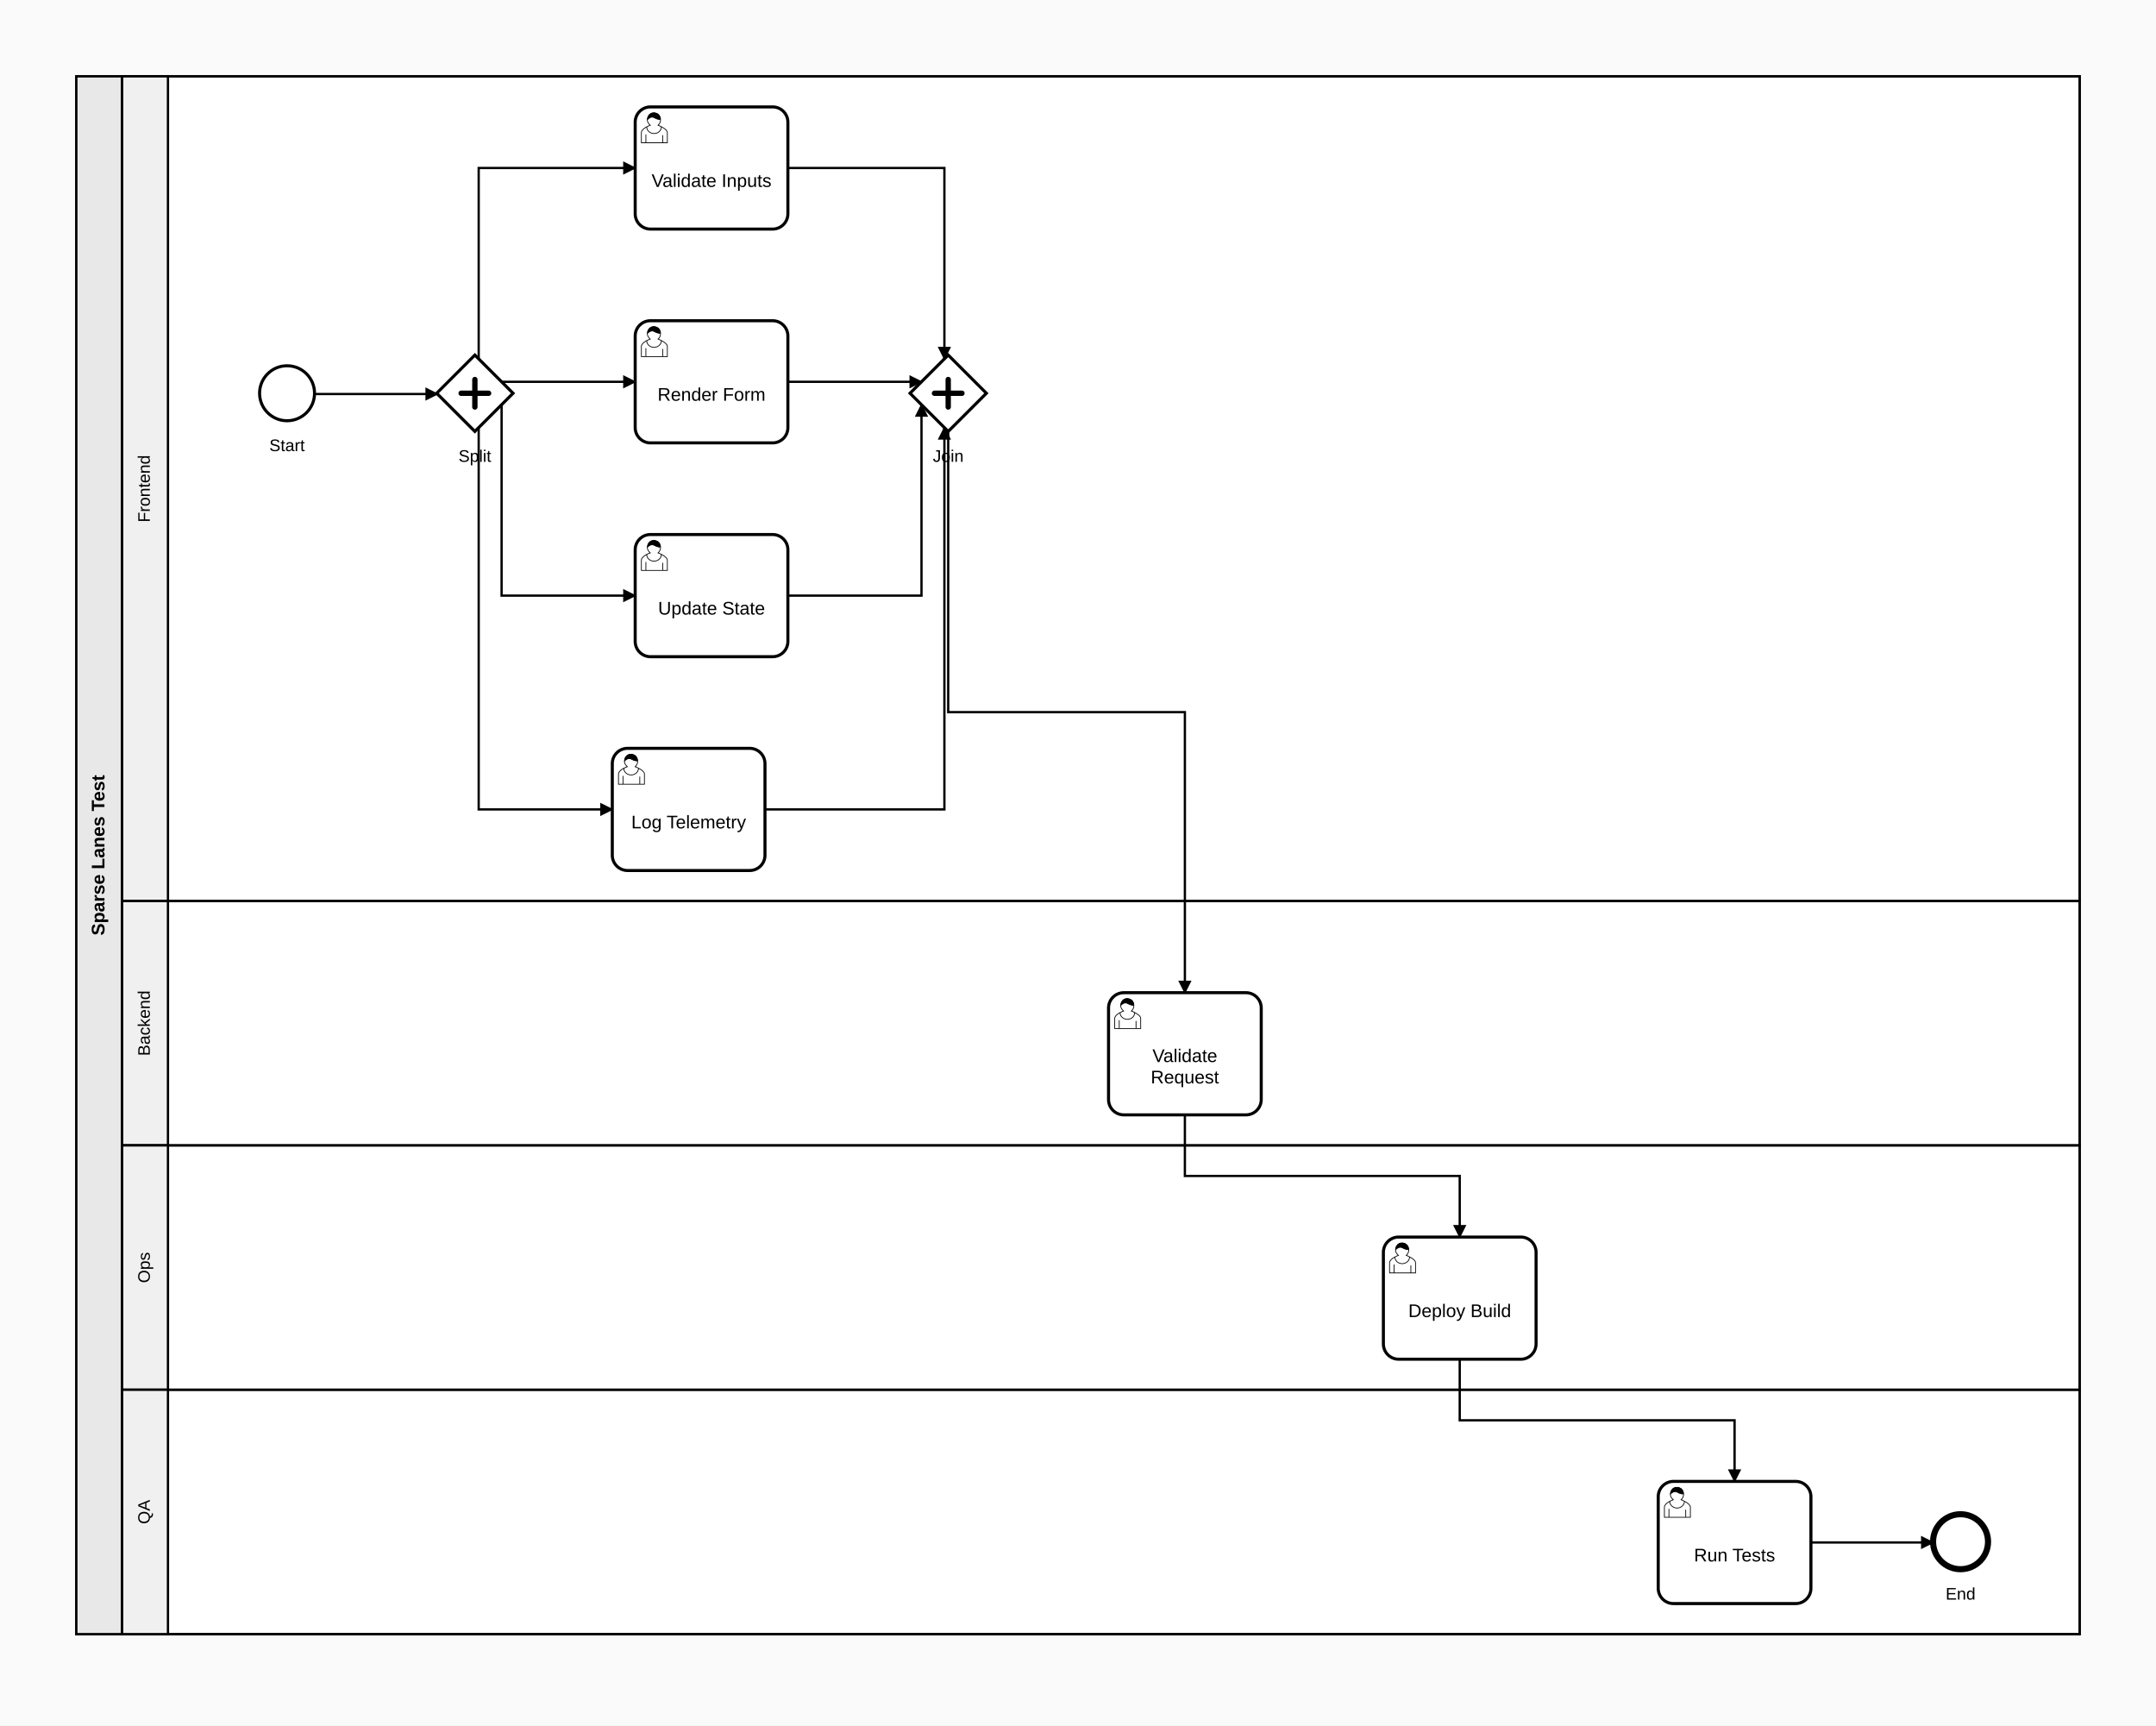
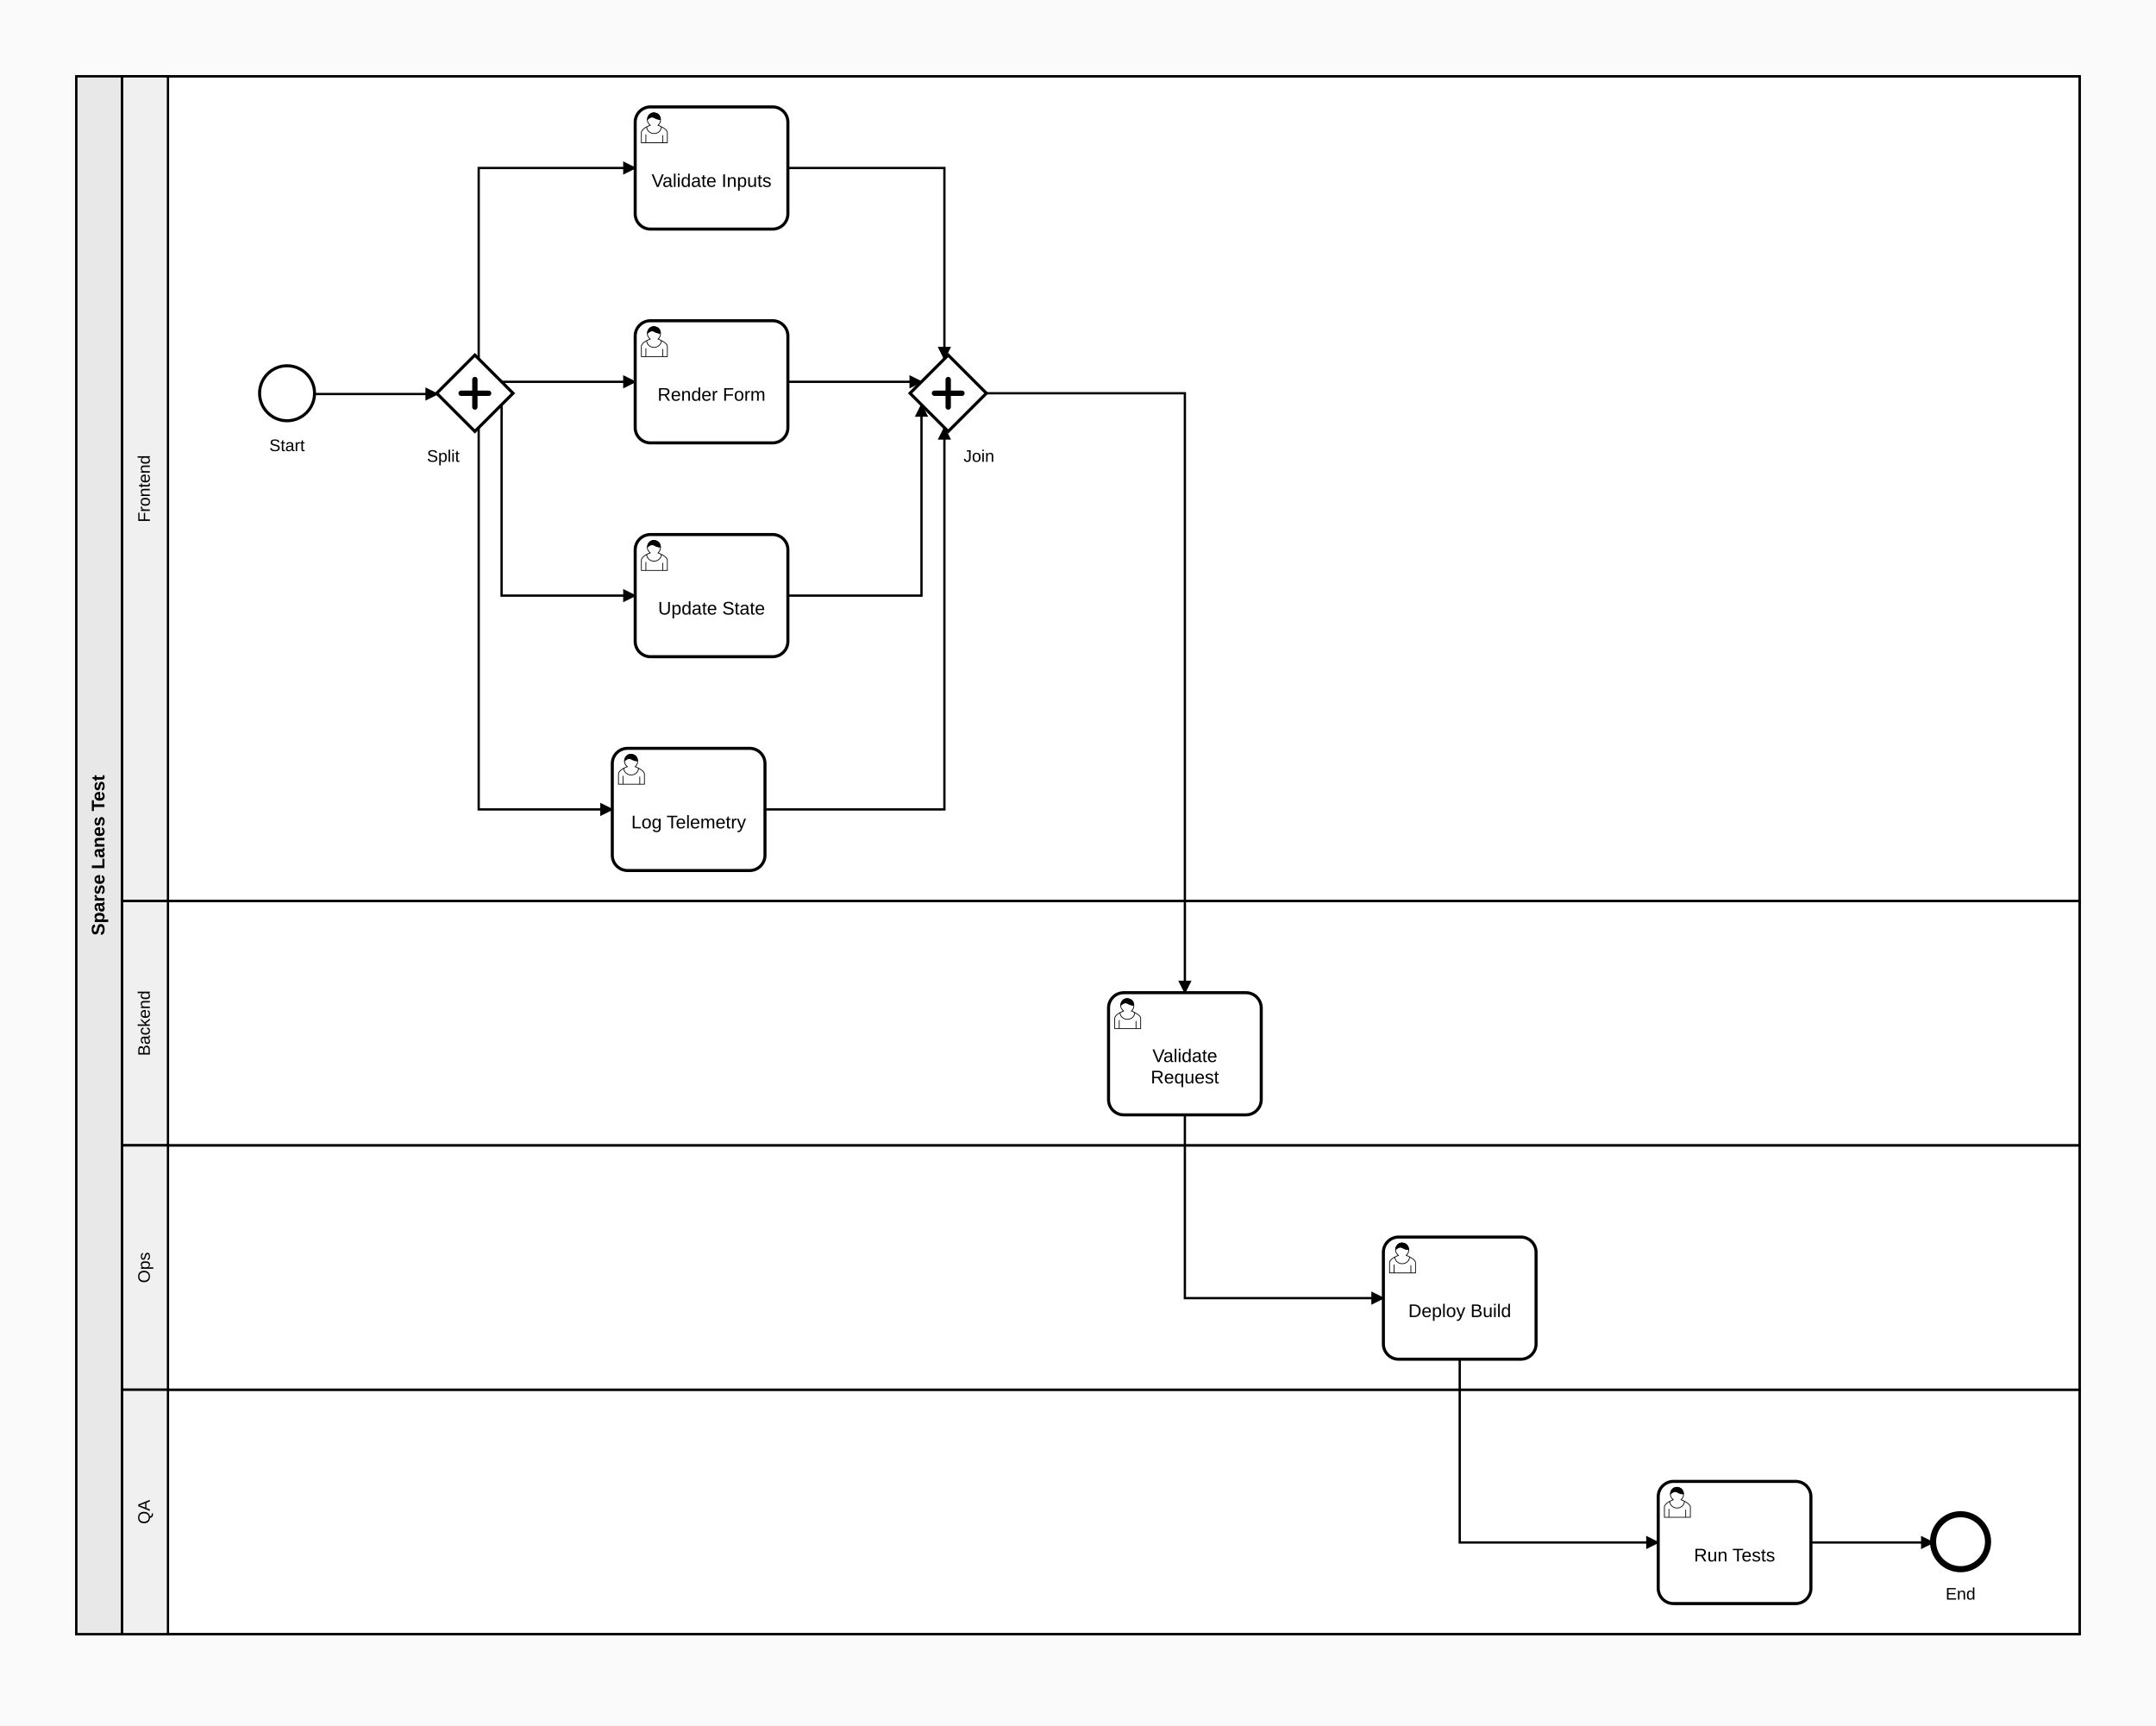
<svg xmlns="http://www.w3.org/2000/svg" width="1412" height="1130" viewBox="0 0 1412 1130" font-family="Arial, sans-serif">
  <defs>
    <marker id="seq-end" viewBox="0 0 20 20" refX="11" refY="10" markerWidth="10" markerHeight="10" orient="auto">
      <path d="M 1 5 L 11 10 L 1 15 Z" fill="#000000" stroke="#000000" stroke-width="1" />
    </marker>
    <marker id="seq-default-src" viewBox="0 0 20 20" refX="6" refY="10" markerWidth="10" markerHeight="10" orient="auto">
      <path d="M 6 3 L 10 17" stroke="#000000" stroke-width="1.5" />
    </marker>
    <marker id="seq-conditional-src" viewBox="0 0 20 20" refX="1" refY="10" markerWidth="12" markerHeight="12" orient="auto">
      <path d="M 1 10 L 8 6 L 15 10 L 8 14 Z" fill="#ffffff" stroke="#000000" stroke-width="1" />
    </marker>
    <marker id="msg-start" viewBox="0 0 20 20" refX="6" refY="6" markerWidth="20" markerHeight="20" orient="auto">
      <circle cx="6" cy="6" r="3.5" fill="#ffffff" stroke="#000000" stroke-width="1" />
    </marker>
    <marker id="msg-end" viewBox="0 0 20 20" refX="8.5" refY="5" markerWidth="20" markerHeight="20" orient="auto">
      <path d="m 1 5 l 0 -3 l 7 3 l -7 3 z" fill="#ffffff" stroke="#000000" stroke-width="1" stroke-linecap="butt" />
    </marker>
    <marker id="assoc-end" viewBox="0 0 20 20" refX="11" refY="10" markerWidth="10" markerHeight="10" orient="auto">
      <path d="M 1 5 L 11 10 L 1 15" fill="none" stroke="#000000" stroke-width="1.5" />
    </marker>
  </defs>
  <rect width="1412" height="1130" fill="#fafafa" />
  <rect x="50" y="50" width="1312" height="1020" fill="#ffffff" stroke="#000000" stroke-width="1.5" />
  <rect x="50" y="50" width="30" height="1020" fill="#e8e8e8" stroke="#000000" stroke-width="1.5" />
  <text x="65" y="560" text-anchor="middle" dominant-baseline="middle" font-size="12" font-weight="bold" fill="#000000" transform="rotate(-90,65,560)">Sparse Lanes Test</text>
  <rect x="80" y="50" width="1282" height="540" fill="#ffffff" fill-opacity="0.25" stroke="#000000" stroke-width="1.5" />
  <rect x="80" y="50" width="30" height="540" fill="#f0f0f0" stroke="#000000" stroke-width="1.5" />
  <text x="95" y="320" text-anchor="middle" dominant-baseline="middle" font-size="11" fill="#000000" transform="rotate(-90,95,320)">Frontend</text>
  <rect x="80" y="590" width="1282" height="160" fill="#ffffff" fill-opacity="0.25" stroke="#000000" stroke-width="1.5" />
  <rect x="80" y="590" width="30" height="160" fill="#f0f0f0" stroke="#000000" stroke-width="1.5" />
  <text x="95" y="670" text-anchor="middle" dominant-baseline="middle" font-size="11" fill="#000000" transform="rotate(-90,95,670)">Backend</text>
  <rect x="80" y="750" width="1282" height="160" fill="#ffffff" fill-opacity="0.25" stroke="#000000" stroke-width="1.5" />
  <rect x="80" y="750" width="30" height="160" fill="#f0f0f0" stroke="#000000" stroke-width="1.5" />
  <text x="95" y="830" text-anchor="middle" dominant-baseline="middle" font-size="11" fill="#000000" transform="rotate(-90,95,830)">Ops</text>
  <rect x="80" y="910" width="1282" height="160" fill="#ffffff" fill-opacity="0.25" stroke="#000000" stroke-width="1.5" />
  <rect x="80" y="910" width="30" height="160" fill="#f0f0f0" stroke="#000000" stroke-width="1.5" />
  <text x="95" y="990" text-anchor="middle" dominant-baseline="middle" font-size="11" fill="#000000" transform="rotate(-90,95,990)">QA</text>
  <path d="M 206 258 L 286.5 258" stroke="#000000" stroke-width="1.5" fill="none" marker-end="url(#seq-end)" />
  <path d="M 313.5 235 L 313.5 110 L 416 110" stroke="#000000" stroke-width="1.5" fill="none" marker-end="url(#seq-end)" />
  <path d="M 328.5 250 L 416 250" stroke="#000000" stroke-width="1.5" fill="none" marker-end="url(#seq-end)" />
  <path d="M 328.5 265 L 328.5 390 L 416 390" stroke="#000000" stroke-width="1.5" fill="none" marker-end="url(#seq-end)" />
  <path d="M 313.5 280 L 313.5 530 L 401 530" stroke="#000000" stroke-width="1.5" fill="none" marker-end="url(#seq-end)" />
  <path d="M 516 110 L 618.5 110 L 618.5 235" stroke="#000000" stroke-width="1.5" fill="none" marker-end="url(#seq-end)" />
  <path d="M 516 250 L 603.5 250" stroke="#000000" stroke-width="1.5" fill="none" marker-end="url(#seq-end)" />
  <path d="M 516 390 L 603.5 390 L 603.5 265" stroke="#000000" stroke-width="1.5" fill="none" marker-end="url(#seq-end)" />
  <path d="M 501 530 L 618.5 530 L 618.5 280" stroke="#000000" stroke-width="1.5" fill="none" marker-end="url(#seq-end)" />
-   <path d="M 621 282.5 L 621 466.3 L 776 466.3 L 776 650" stroke="#000000" stroke-width="1.5" fill="none" marker-end="url(#seq-end)" />
-   <path d="M 776 730 L 776 770 L 956 770 L 956 810" stroke="#000000" stroke-width="1.5" fill="none" marker-end="url(#seq-end)" />
-   <path d="M 956 890 L 956 930 L 1136 930 L 1136 970" stroke="#000000" stroke-width="1.5" fill="none" marker-end="url(#seq-end)" />
+   <path d="M 646 257.5 L 776 257.5 L 776 650" stroke="#000000" stroke-width="1.5" fill="none" marker-end="url(#seq-end)" />
+   <path d="M 776 730 L 776 850 L 906 850" stroke="#000000" stroke-width="1.5" fill="none" marker-end="url(#seq-end)" />
+   <path d="M 956 890 L 956 1010 L 1086 1010" stroke="#000000" stroke-width="1.5" fill="none" marker-end="url(#seq-end)" />
  <path d="M 1186 1010 L 1266 1010" stroke="#000000" stroke-width="1.5" fill="none" marker-end="url(#seq-end)" />
  <circle cx="188" cy="257.5" r="18" fill="#ffffff" fill-opacity="0.95" stroke="#000000" stroke-width="2" />
  <text text-anchor="middle" font-size="11" fill="#000000">
    <tspan x="188" y="295.4">Start</tspan>
  </text>
  <polygon points="311,232.5 336,257.5 311,282.5 286,257.5" fill="#ffffff" fill-opacity="0.95" stroke="#000000" stroke-width="2" />
  <line x1="311" y1="248.5" x2="311" y2="266.5" stroke="#000000" stroke-width="3.5" stroke-linecap="round" />
  <line x1="302" y1="257.5" x2="320" y2="257.5" stroke="#000000" stroke-width="3.5" stroke-linecap="round" />
  <text text-anchor="middle" font-size="11" fill="#000000">
-     <tspan x="311" y="302.4">Split</tspan>
+     <tspan x="290.3" y="302.4">Split</tspan>
  </text>
  <rect x="416" y="70" width="100" height="80" rx="10" ry="10" fill="#ffffff" fill-opacity="0.95" stroke="#000000" stroke-width="2" />
  <g>
    <path d="m 431,82 c 0.909,-0.845 1.594,-2.049 1.594,-3.385 0,-2.554 -1.805,-4.622 -4.357,-4.622 -2.552,0 -4.288,2.068 -4.288,4.622 0,1.348 0.974,2.562 1.896,3.405 -0.529,0.187 -5.669,2.097 -5.794,4.756 v 6.718 h 17 v -6.718 c 0,-2.298 -5.528,-4.595 -6.051,-4.776 z m -8,6 l 0,5.5 m 11,0 l 0,-5" fill="#ffffff" stroke="#000000" stroke-width="0.5" />
    <path d="m 433.162,83.009 c 0,2.447 -2.158,4.431 -4.821,4.431 -2.665,0 -4.822,-1.981 -4.822,-4.431" fill="none" stroke="#000000" stroke-width="0.5" />
    <path d="m 424.1,78.2 c 0,0 2.251,-2.358 4.274,-1.177 2.024,1.181 4.221,1.537 4.124,0.965 -0.098,-0.57 -0.117,-3.791 -4.191,-4.136 -3.575,0.001 -4.208,3.367 -4.207,4.348 z" fill="#000000" stroke="#000000" stroke-width="0.5" />
  </g>
  <text x="466" y="119" text-anchor="middle" dominant-baseline="middle" font-size="12" fill="#000000">Validate Inputs</text>
  <rect x="416" y="210" width="100" height="80" rx="10" ry="10" fill="#ffffff" fill-opacity="0.95" stroke="#000000" stroke-width="2" />
  <g>
    <path d="m 431,222 c 0.909,-0.845 1.594,-2.049 1.594,-3.385 0,-2.554 -1.805,-4.622 -4.357,-4.622 -2.552,0 -4.288,2.068 -4.288,4.622 0,1.348 0.974,2.562 1.896,3.405 -0.529,0.187 -5.669,2.097 -5.794,4.756 v 6.718 h 17 v -6.718 c 0,-2.298 -5.528,-4.595 -6.051,-4.776 z m -8,6 l 0,5.5 m 11,0 l 0,-5" fill="#ffffff" stroke="#000000" stroke-width="0.5" />
    <path d="m 433.162,223.009 c 0,2.447 -2.158,4.431 -4.821,4.431 -2.665,0 -4.822,-1.981 -4.822,-4.431" fill="none" stroke="#000000" stroke-width="0.5" />
    <path d="m 424.1,218.2 c 0,0 2.251,-2.358 4.274,-1.177 2.024,1.181 4.221,1.537 4.124,0.965 -0.098,-0.57 -0.117,-3.791 -4.191,-4.136 -3.575,0.001 -4.208,3.367 -4.207,4.348 z" fill="#000000" stroke="#000000" stroke-width="0.5" />
  </g>
  <text x="466" y="259" text-anchor="middle" dominant-baseline="middle" font-size="12" fill="#000000">Render Form</text>
  <rect x="416" y="350" width="100" height="80" rx="10" ry="10" fill="#ffffff" fill-opacity="0.95" stroke="#000000" stroke-width="2" />
  <g>
    <path d="m 431,362 c 0.909,-0.845 1.594,-2.049 1.594,-3.385 0,-2.554 -1.805,-4.622 -4.357,-4.622 -2.552,0 -4.288,2.068 -4.288,4.622 0,1.348 0.974,2.562 1.896,3.405 -0.529,0.187 -5.669,2.097 -5.794,4.756 v 6.718 h 17 v -6.718 c 0,-2.298 -5.528,-4.595 -6.051,-4.776 z m -8,6 l 0,5.5 m 11,0 l 0,-5" fill="#ffffff" stroke="#000000" stroke-width="0.5" />
    <path d="m 433.162,363.009 c 0,2.447 -2.158,4.431 -4.821,4.431 -2.665,0 -4.822,-1.981 -4.822,-4.431" fill="none" stroke="#000000" stroke-width="0.5" />
    <path d="m 424.1,358.2 c 0,0 2.251,-2.358 4.274,-1.177 2.024,1.181 4.221,1.537 4.124,0.965 -0.098,-0.57 -0.117,-3.791 -4.191,-4.136 -3.575,0.001 -4.208,3.367 -4.207,4.348 z" fill="#000000" stroke="#000000" stroke-width="0.5" />
  </g>
  <text x="466" y="399" text-anchor="middle" dominant-baseline="middle" font-size="12" fill="#000000">Update State</text>
  <rect x="401" y="490" width="100" height="80" rx="10" ry="10" fill="#ffffff" fill-opacity="0.95" stroke="#000000" stroke-width="2" />
  <g>
    <path d="m 416,502 c 0.909,-0.845 1.594,-2.049 1.594,-3.385 0,-2.554 -1.805,-4.622 -4.357,-4.622 -2.552,0 -4.288,2.068 -4.288,4.622 0,1.348 0.974,2.562 1.896,3.405 -0.529,0.187 -5.669,2.097 -5.794,4.756 v 6.718 h 17 v -6.718 c 0,-2.298 -5.528,-4.595 -6.051,-4.776 z m -8,6 l 0,5.5 m 11,0 l 0,-5" fill="#ffffff" stroke="#000000" stroke-width="0.5" />
    <path d="m 418.162,503.009 c 0,2.447 -2.158,4.431 -4.821,4.431 -2.665,0 -4.822,-1.981 -4.822,-4.431" fill="none" stroke="#000000" stroke-width="0.5" />
    <path d="m 409.1,498.2 c 0,0 2.251,-2.358 4.274,-1.177 2.024,1.181 4.221,1.537 4.124,0.965 -0.098,-0.57 -0.117,-3.791 -4.191,-4.136 -3.575,0.001 -4.208,3.367 -4.207,4.348 z" fill="#000000" stroke="#000000" stroke-width="0.5" />
  </g>
  <text x="451" y="539" text-anchor="middle" dominant-baseline="middle" font-size="12" fill="#000000">Log Telemetry</text>
  <polygon points="621,232.5 646,257.5 621,282.5 596,257.5" fill="#ffffff" fill-opacity="0.95" stroke="#000000" stroke-width="2" />
  <line x1="621" y1="248.5" x2="621" y2="266.5" stroke="#000000" stroke-width="3.5" stroke-linecap="round" />
  <line x1="612" y1="257.5" x2="630" y2="257.5" stroke="#000000" stroke-width="3.5" stroke-linecap="round" />
  <text text-anchor="middle" font-size="11" fill="#000000">
-     <tspan x="621" y="302.4">Join</tspan>
+     <tspan x="641.1" y="302.4">Join</tspan>
  </text>
  <rect x="726" y="650" width="100" height="80" rx="10" ry="10" fill="#ffffff" fill-opacity="0.95" stroke="#000000" stroke-width="2" />
  <g>
    <path d="m 741,662 c 0.909,-0.845 1.594,-2.049 1.594,-3.385 0,-2.554 -1.805,-4.622 -4.357,-4.622 -2.552,0 -4.288,2.068 -4.288,4.622 0,1.348 0.974,2.562 1.896,3.405 -0.529,0.187 -5.669,2.097 -5.794,4.756 v 6.718 h 17 v -6.718 c 0,-2.298 -5.528,-4.595 -6.051,-4.776 z m -8,6 l 0,5.5 m 11,0 l 0,-5" fill="#ffffff" stroke="#000000" stroke-width="0.5" />
    <path d="m 743.162,663.009 c 0,2.447 -2.158,4.431 -4.821,4.431 -2.665,0 -4.822,-1.981 -4.822,-4.431" fill="none" stroke="#000000" stroke-width="0.5" />
    <path d="m 734.1,658.2 c 0,0 2.251,-2.358 4.274,-1.177 2.024,1.181 4.221,1.537 4.124,0.965 -0.098,-0.57 -0.117,-3.791 -4.191,-4.136 -3.575,0.001 -4.208,3.367 -4.207,4.348 z" fill="#000000" stroke="#000000" stroke-width="0.5" />
  </g>
  <text x="776" y="692" text-anchor="middle" dominant-baseline="middle" font-size="12" fill="#000000">Validate</text>
  <text x="776" y="706" text-anchor="middle" dominant-baseline="middle" font-size="12" fill="#000000">Request</text>
  <rect x="906" y="810" width="100" height="80" rx="10" ry="10" fill="#ffffff" fill-opacity="0.95" stroke="#000000" stroke-width="2" />
  <g>
    <path d="m 921,822 c 0.909,-0.845 1.594,-2.049 1.594,-3.385 0,-2.554 -1.805,-4.622 -4.357,-4.622 -2.552,0 -4.288,2.068 -4.288,4.622 0,1.348 0.974,2.562 1.896,3.405 -0.529,0.187 -5.669,2.097 -5.794,4.756 v 6.718 h 17 v -6.718 c 0,-2.298 -5.528,-4.595 -6.051,-4.776 z m -8,6 l 0,5.5 m 11,0 l 0,-5" fill="#ffffff" stroke="#000000" stroke-width="0.5" />
    <path d="m 923.162,823.009 c 0,2.447 -2.158,4.431 -4.821,4.431 -2.665,0 -4.822,-1.981 -4.822,-4.431" fill="none" stroke="#000000" stroke-width="0.5" />
    <path d="m 914.1,818.2 c 0,0 2.251,-2.358 4.274,-1.177 2.024,1.181 4.221,1.537 4.124,0.965 -0.098,-0.57 -0.117,-3.791 -4.191,-4.136 -3.575,0.001 -4.208,3.367 -4.207,4.348 z" fill="#000000" stroke="#000000" stroke-width="0.5" />
  </g>
  <text x="956" y="859" text-anchor="middle" dominant-baseline="middle" font-size="12" fill="#000000">Deploy Build</text>
  <rect x="1086" y="970" width="100" height="80" rx="10" ry="10" fill="#ffffff" fill-opacity="0.95" stroke="#000000" stroke-width="2" />
  <g>
    <path d="m 1101,982 c 0.909,-0.845 1.594,-2.049 1.594,-3.385 0,-2.554 -1.805,-4.622 -4.357,-4.622 -2.552,0 -4.288,2.068 -4.288,4.622 0,1.348 0.974,2.562 1.896,3.405 -0.529,0.187 -5.669,2.097 -5.794,4.756 v 6.718 h 17 v -6.718 c 0,-2.298 -5.528,-4.595 -6.051,-4.776 z m -8,6 l 0,5.5 m 11,0 l 0,-5" fill="#ffffff" stroke="#000000" stroke-width="0.5" />
    <path d="m 1103.162,983.009 c 0,2.447 -2.158,4.431 -4.821,4.431 -2.665,0 -4.822,-1.981 -4.822,-4.431" fill="none" stroke="#000000" stroke-width="0.5" />
    <path d="m 1094.1,978.2 c 0,0 2.251,-2.358 4.274,-1.177 2.024,1.181 4.221,1.537 4.124,0.965 -0.098,-0.57 -0.117,-3.791 -4.191,-4.136 -3.575,0.001 -4.208,3.367 -4.207,4.348 z" fill="#000000" stroke="#000000" stroke-width="0.5" />
  </g>
  <text x="1136" y="1019" text-anchor="middle" dominant-baseline="middle" font-size="12" fill="#000000">Run Tests</text>
  <circle cx="1284" cy="1009.5" r="18" fill="#ffffff" fill-opacity="0.95" stroke="#000000" stroke-width="4" />
  <text text-anchor="middle" font-size="11" fill="#000000">
    <tspan x="1284" y="1047.4">End</tspan>
  </text>
</svg>
